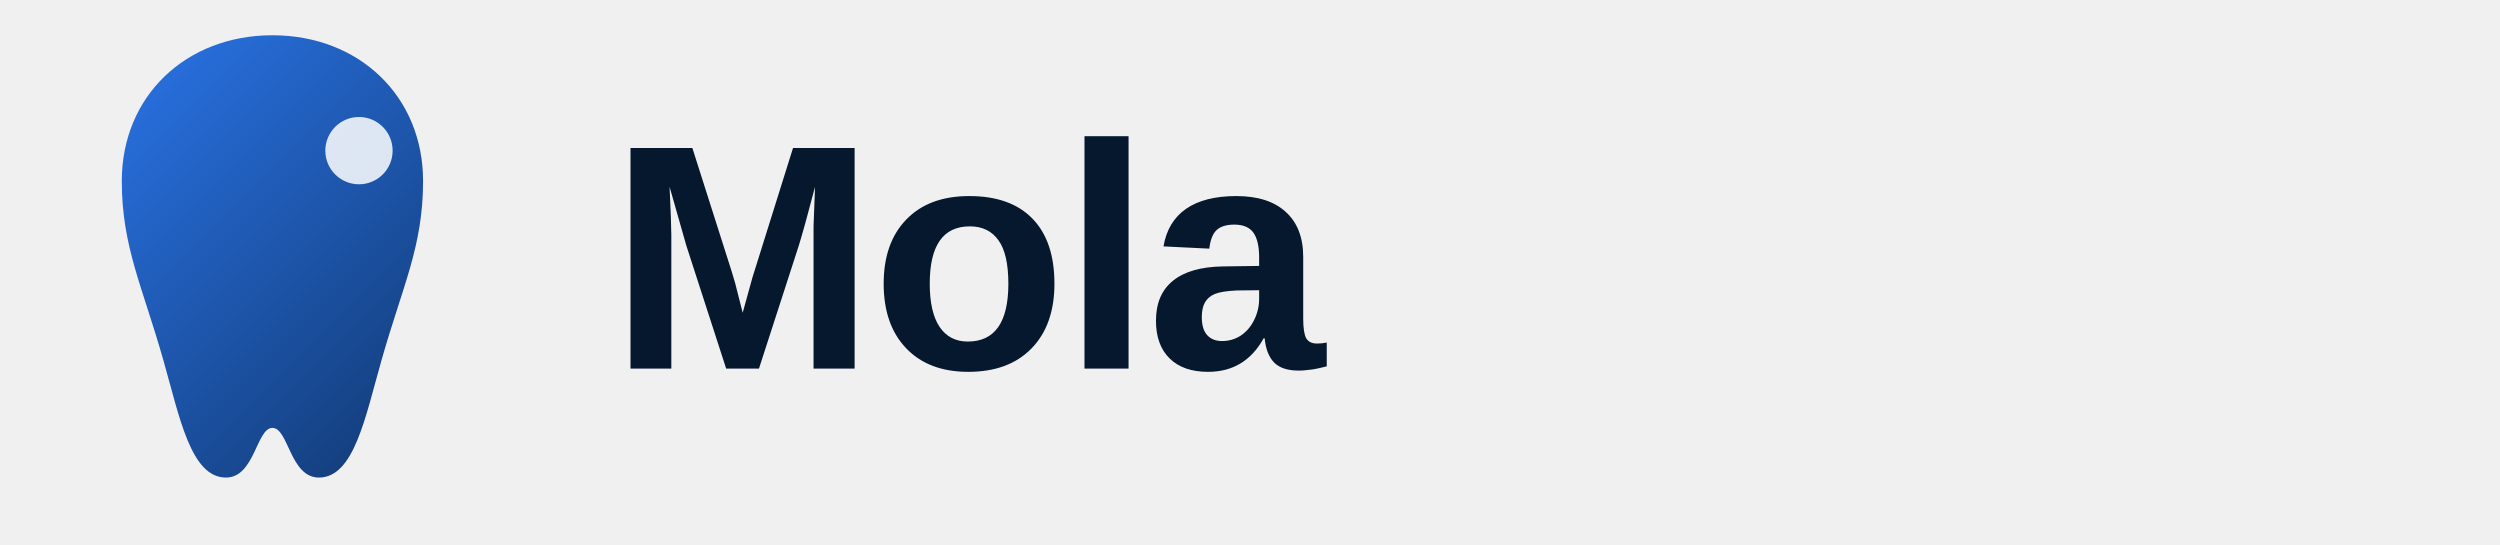
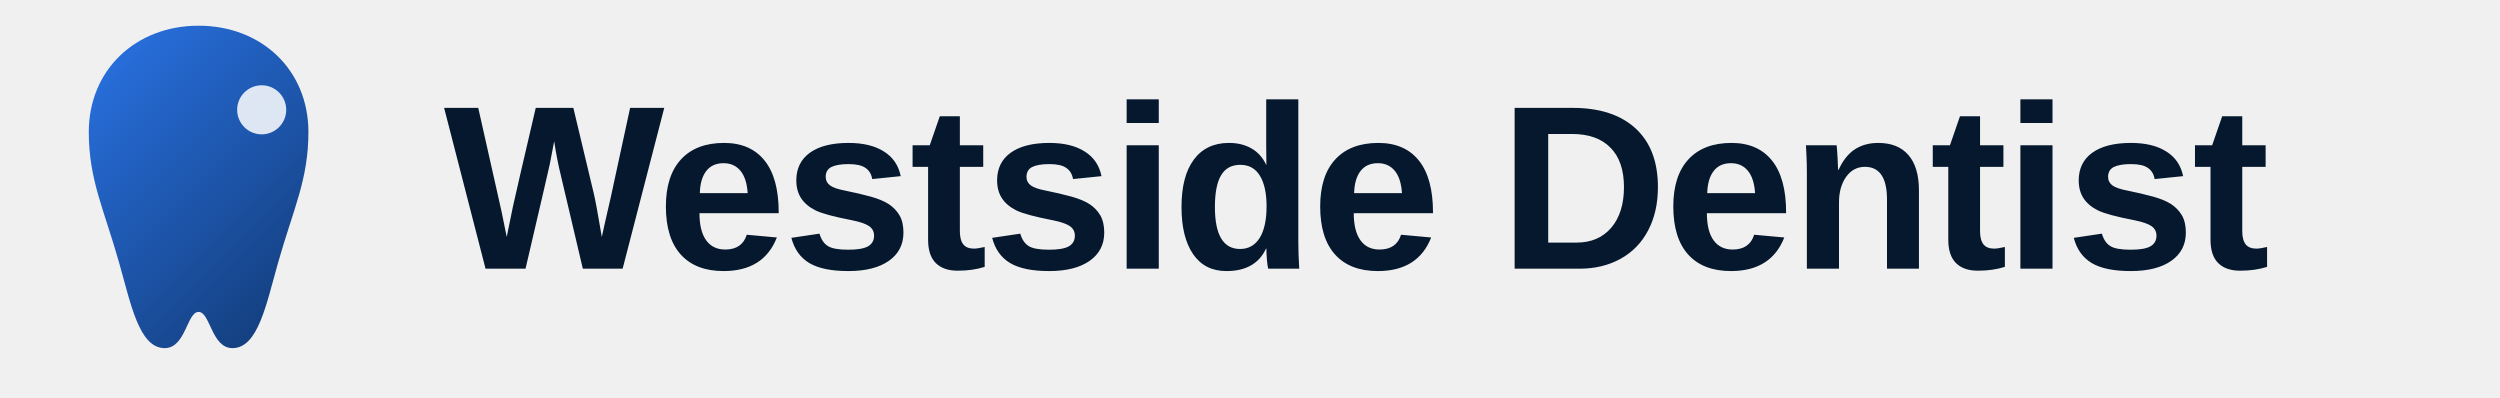
- <svg xmlns="http://www.w3.org/2000/svg" width="156" height="34" viewBox="0 0 156 34" fill="none" role="img" aria-label="Mola Dental">
+ <svg xmlns="http://www.w3.org/2000/svg" width="214" height="34" viewBox="0 0 214 34" fill="none" role="img" aria-label="Westside Dentist">
  <defs>
    <linearGradient id="lm-g" x1="0" y1="0" x2="34" y2="34" gradientUnits="userSpaceOnUse">
      <stop offset="0" stop-color="#2f80ff" />
      <stop offset="1" stop-color="#0b2a55" />
    </linearGradient>
  </defs>
  <path d="M17 2.2c5.4 0 9.4 3.8 9.4 9.1 0 4.1-1.3 6.6-2.6 11.2-1 3.5-1.7 7.3-3.9 7.3-1.8 0-1.9-3.1-2.9-3.1s-1.1 3.1-2.9 3.1c-2.2 0-2.9-3.8-3.9-7.3C8.9 17.9 7.6 15.4 7.6 11.3 7.6 6 11.6 2.2 17 2.2Z" fill="url(#lm-g)" />
  <circle cx="22.4" cy="9.4" r="2.1" fill="#ffffff" opacity="0.85" />
-   <text x="38" y="23" font-family="Sora, 'Helvetica Neue', Arial, sans-serif" font-size="20" font-weight="600" letter-spacing="-0.3" fill="#06182e">Mola</text>
+   <text x="38" y="23" font-family="Sora, 'Helvetica Neue', Arial, sans-serif" font-size="20" font-weight="600" letter-spacing="-0.3" fill="#06182e">Westside Dentist</text>
</svg>
